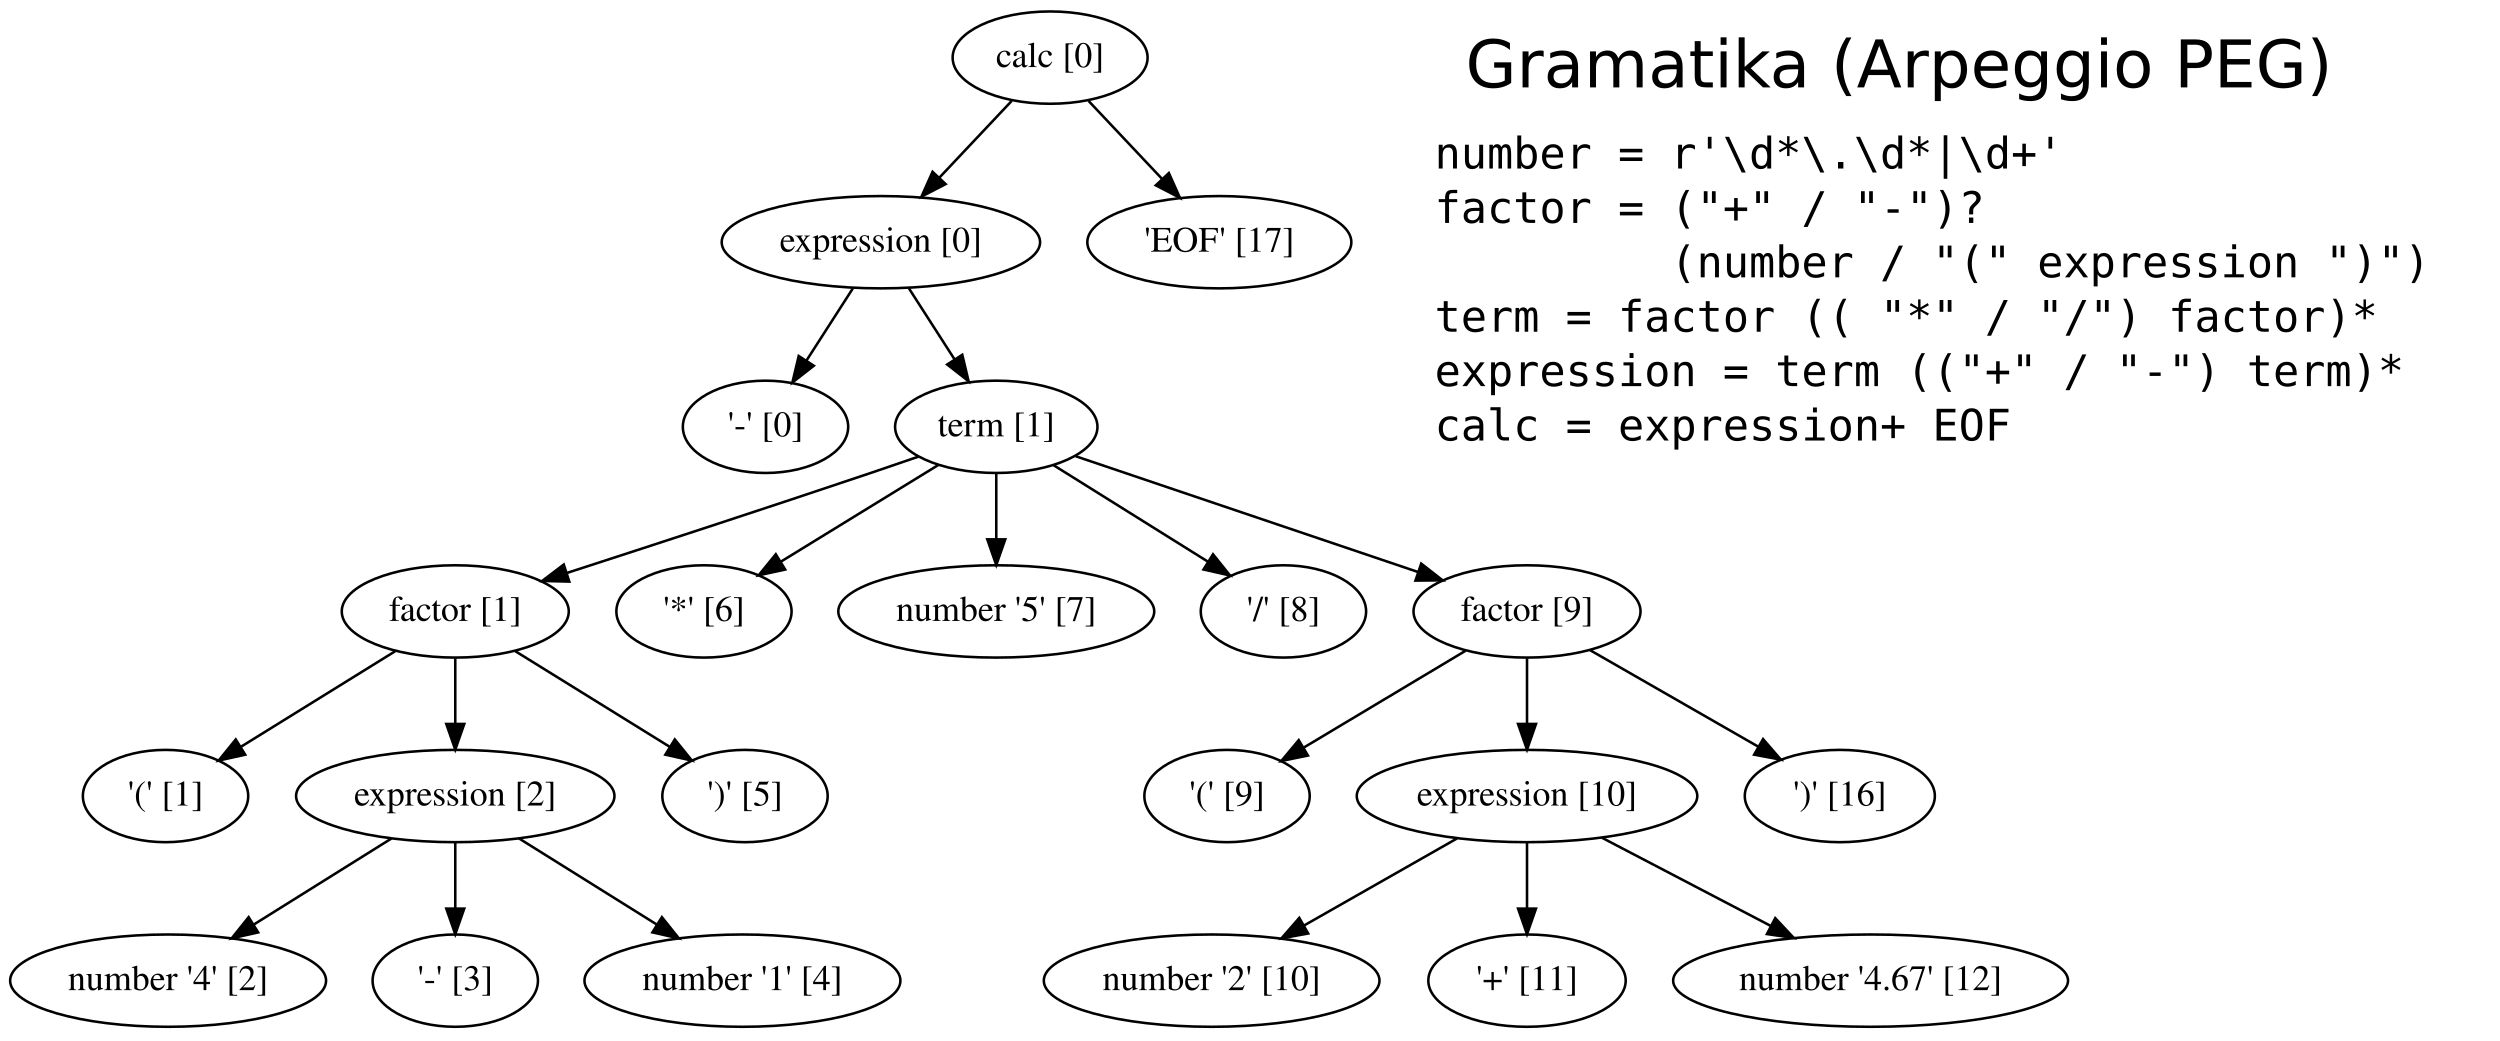
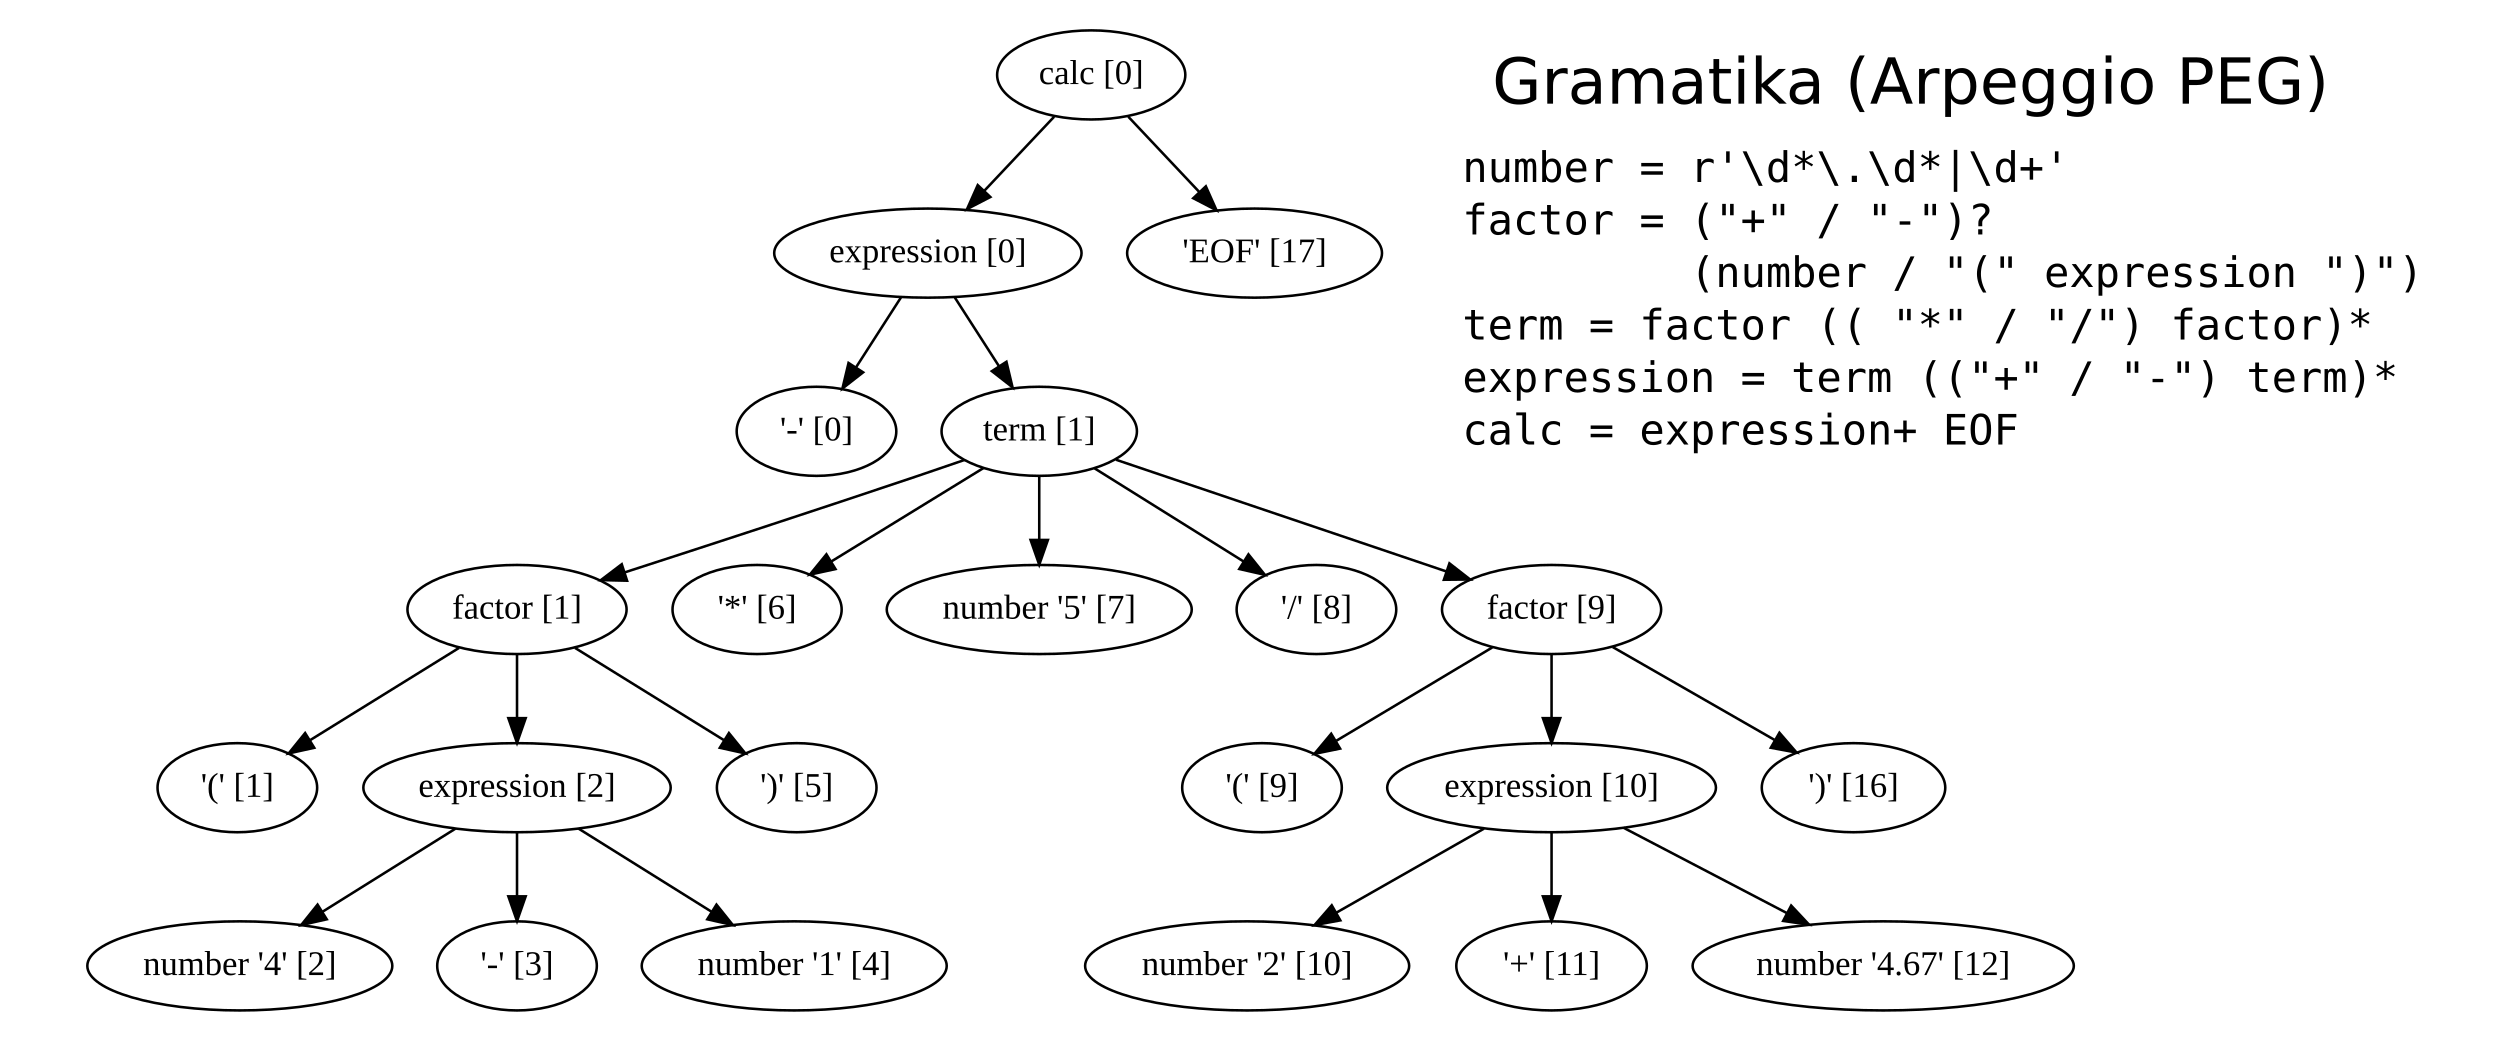
<svg xmlns="http://www.w3.org/2000/svg" width="1218.805" height="507.422" viewBox="0 0 975.044 405.938" id="svg2" version="1.1">
  <defs id="defs312">
    <clipPath clipPathUnits="userSpaceOnUse" id="clipPath16">
      <path d="M 0,0 612,0 612,792 0,792 0,0 z" id="path18" />
    </clipPath>
    <clipPath clipPathUnits="userSpaceOnUse" id="clipPath20">
      <path d="M 0,0 612,0 612,792 0,792 0,0 z" clip-rule="evenodd" id="path22" />
    </clipPath>
  </defs>
-   <g id="g3695" transform="translate(0.06291699,-0.34845)">
-     <g transform="translate(4.499991,400.8172)" id="node1" class="node">
-       <ellipse cx="405" cy="-378" rx="38.021" ry="18" id="ellipse12" d="m 443.021,-378 c 0,9.941 -17.023,18 -38.021,18 -20.999,0 -38.021,-8.059 -38.021,-18 0,-9.941 17.023,-18 38.021,-18 20.999,0 38.021,8.059 38.021,18 z" style="fill:none;stroke:#000000;stroke-width:1" />
-       <text x="405" y="-374.3" font-size="14.00" id="text14" style="font-size:14px;text-anchor:middle;font-family:'Times,serif'">calc [0]</text>
+   <g id="g4319" transform="matrix(0.9652945,0,0,0.9652588,30.24538,7.534015)">
+     <g transform="translate(0.06291699,-0.34845)" id="g3695">
+       <g class="node" id="node1" transform="translate(4.499991,400.8172)">
+         <ellipse style="fill:none;stroke:#000000;stroke-width:1.036" id="ellipse12" ry="18" rx="38.021" cy="-378" cx="405" />
+         <text style="font-size:14px;text-anchor:middle" id="text14" font-size="14.00" y="-374.3" x="405">calc [0]</text>
+       </g>
+       <g class="node" id="node3" transform="translate(4.499991,400.8172)">
+         <ellipse style="fill:none;stroke:#000000;stroke-width:1.036" id="ellipse19" ry="18" rx="62.092" cy="-306" cx="339" />
+         <text style="font-size:14px;text-anchor:middle" id="text21" font-size="14.00" y="-302.3" x="339">expression [0]</text>
+       </g>
+       <g class="edge" id="edge2" transform="translate(4.499991,400.8172)">
+         <path style="fill:none;stroke:#000000;stroke-width:1.036" id="path26" d="m 390.024,-361.116 c -8.365,8.872 -18.959,20.107 -28.323,30.039" />
+         <polygon style="fill:#000000;stroke:#000000;stroke-width:1.036" id="polygon28" points="364.244,-328.672 354.838,-323.797 359.151,-333.474 364.244,-328.672 " />
+       </g>
+       <g class="node" id="node43" transform="translate(4.499991,400.8172)">
+         <ellipse style="fill:none;stroke:#000000;stroke-width:1.036" id="ellipse33" ry="18" rx="51.493" cy="-306" cx="471" />
+         <text style="font-size:14px;text-anchor:middle" id="text35" font-size="14.00" y="-302.3" x="471">'EOF' [17]</text>
+       </g>
+       <g class="edge" id="edge42" transform="translate(4.499991,400.8172)">
+         <path style="fill:none;stroke:#000000;stroke-width:1.036" id="path40" d="m 419.976,-361.116 c 8.486,9 19.266,20.434 28.729,30.47" />
+         <polygon style="fill:#000000;stroke:#000000;stroke-width:1.036" id="polygon42" points="451.311,-332.984 455.625,-323.307 446.218,-328.182 451.311,-332.984 " />
+       </g>
+       <g class="node" id="node5" transform="translate(4.499991,400.8172)">
+         <ellipse style="fill:none;stroke:#000000;stroke-width:1.036" id="ellipse47" ry="18" rx="32.246" cy="-234" cx="294" />
+         <text style="font-size:14px;text-anchor:middle" id="text49" font-size="14.00" y="-230.3" x="294">'-' [0]</text>
+       </g>
+       <g class="edge" id="edge4" transform="translate(4.499991,400.8172)">
+         <path style="fill:none;stroke:#000000;stroke-width:1.036" id="path54" d="m 328.107,-288.055 c -5.441,8.463 -12.128,18.865 -18.135,28.21" />
+         <polygon style="fill:#000000;stroke:#000000;stroke-width:1.036" id="polygon56" points="312.835,-257.826 304.483,-251.307 306.947,-261.611 312.835,-257.826 " />
+       </g>
+       <g class="node" id="node7" transform="translate(4.499991,400.8172)">
+         <ellipse style="fill:none;stroke:#000000;stroke-width:1.036" id="ellipse61" ry="18" rx="39.469" cy="-234" cx="384" />
+         <text style="font-size:14px;text-anchor:middle" id="text63" font-size="14.00" y="-230.3" x="384">term [1]</text>
+       </g>
+       <g class="edge" id="edge6" transform="translate(4.499991,400.8172)">
+         <path style="fill:none;stroke:#000000;stroke-width:1.036" id="path68" d="m 349.893,-288.055 c 5.362,8.34 11.934,18.564 17.874,27.803" />
+         <polygon style="fill:#000000;stroke:#000000;stroke-width:1.036" id="polygon70" points="370.744,-262.093 373.207,-251.789 364.855,-258.308 370.744,-262.093 " />
+       </g>
+       <g class="node" id="node9" transform="translate(4.499991,400.8172)">
+         <ellipse style="fill:none;stroke:#000000;stroke-width:1.036" id="ellipse75" ry="18" rx="44.271" cy="-162" cx="173" />
+         <text style="font-size:14px;text-anchor:middle" id="text77" font-size="14.00" y="-158.3" x="173">factor [1]</text>
+       </g>
+       <g class="edge" id="edge8" transform="translate(4.499991,400.8172)">
+         <path style="fill:none;stroke:#000000;stroke-width:1.036" id="path82" d="m 353.708,-222.396 c -6.183,2.137 -12.65,4.354 -18.708,6.396 -40.026,13.49 -85.779,28.413 -118.43,38.977" />
+         <polygon style="fill:#000000;stroke:#000000;stroke-width:1.036" id="polygon84" points="217.47,-173.635 206.878,-173.89 215.317,-180.296 217.47,-173.635 " />
+       </g>
+       <g class="node" id="node23" transform="translate(4.499991,400.8172)">
+         <ellipse style="fill:none;stroke:#000000;stroke-width:1.036" id="ellipse89" ry="18" rx="34.171" cy="-162" cx="270" />
+         <text style="font-size:14px;text-anchor:middle" id="text91" font-size="14.00" y="-158.3" x="270">'*' [6]</text>
+       </g>
+       <g class="edge" id="edge22" transform="translate(4.499991,400.8172)">
+         <path style="fill:none;stroke:#000000;stroke-width:1.036" id="path96" d="m 361.477,-219.17 c -17.589,10.8 -42.195,25.909 -61.457,37.737" />
+         <polygon style="fill:#000000;stroke:#000000;stroke-width:1.036" id="polygon98" points="301.672,-178.341 291.319,-176.091 298.01,-184.306 301.672,-178.341 " />
+       </g>
+       <g class="node" id="node25" transform="translate(4.499991,400.8172)">
+         <ellipse style="fill:none;stroke:#000000;stroke-width:1.036" id="ellipse103" ry="18" rx="61.616" cy="-162" cx="384" />
+         <text style="font-size:14px;text-anchor:middle" id="text105" font-size="14.00" y="-158.3" x="384">number '5' [7]</text>
+       </g>
+       <g class="edge" id="edge24" transform="translate(4.499991,400.8172)">
+         <path style="fill:none;stroke:#000000;stroke-width:1.036" id="path110" d="m 384,-215.697 c 0,7.714 0,16.985 0,25.585" />
+         <polygon style="fill:#000000;stroke:#000000;stroke-width:1.036" id="polygon112" points="387.5,-190.104 384,-180.104 380.5,-190.104 387.5,-190.104 " />
+       </g>
+       <g class="node" id="node27" transform="translate(4.499991,400.8172)">
+         <ellipse style="fill:none;stroke:#000000;stroke-width:1.036" id="ellipse117" ry="18" rx="32.246" cy="-162" cx="496" />
+         <text style="font-size:14px;text-anchor:middle" id="text119" font-size="14.00" y="-158.3" x="496">'/' [8]</text>
+       </g>
+       <g class="edge" id="edge26" transform="translate(4.499991,400.8172)">
+         <path style="fill:none;stroke:#000000;stroke-width:1.036" id="path124" d="m 406.396,-219.003 c 17.304,10.815 41.401,25.876 60.249,37.656" />
+         <polygon style="fill:#000000;stroke:#000000;stroke-width:1.036" id="polygon126" points="468.531,-184.295 475.156,-176.027 464.821,-178.359 468.531,-184.295 " />
+       </g>
+       <g class="node" id="node29" transform="translate(4.499991,400.8172)">
+         <ellipse style="fill:none;stroke:#000000;stroke-width:1.036" id="ellipse131" ry="18" rx="44.271" cy="-162" cx="591" />
+         <text style="font-size:14px;text-anchor:middle" id="text133" font-size="14.00" y="-158.3" x="591">factor [9]</text>
+       </g>
+       <g class="edge" id="edge28" transform="translate(4.499991,400.8172)">
+         <path style="fill:none;stroke:#000000;stroke-width:1.036" id="path138" d="m 414.99,-222.52 c 35.455,11.989 93.724,31.694 133.426,45.12" />
+         <polygon style="fill:#000000;stroke:#000000;stroke-width:1.036" id="polygon140" points="549.733,-180.65 558.085,-174.131 547.491,-174.019 549.733,-180.65 " />
+       </g>
+       <g class="node" id="node11" transform="translate(4.499991,400.8172)">
+         <ellipse style="fill:none;stroke:#000000;stroke-width:1.036" id="ellipse145" ry="18" rx="32.246" cy="-90" cx="60" />
+         <text style="font-size:14px;text-anchor:middle" id="text147" font-size="14.00" y="-86.3" x="60">'(' [1]</text>
+       </g>
+       <g class="edge" id="edge10" transform="translate(4.499991,400.8172)">
+         <path style="fill:none;stroke:#000000;stroke-width:1.036" id="path152" d="m 149.586,-146.496 c -17.444,10.806 -41.385,25.637 -60.129,37.248" />
+         <polygon style="fill:#000000;stroke:#000000;stroke-width:1.036" id="polygon154" points="91.068,-106.129 80.724,-103.838 87.382,-112.079 91.068,-106.129 " />
+       </g>
+       <g class="node" id="node13" transform="translate(4.499991,400.8172)">
+         <ellipse style="fill:none;stroke:#000000;stroke-width:1.036" id="ellipse159" ry="18" rx="62.092" cy="-90" cx="173" />
+         <text style="font-size:14px;text-anchor:middle" id="text161" font-size="14.00" y="-86.3" x="173">expression [2]</text>
+       </g>
+       <g class="edge" id="edge12" transform="translate(4.499991,400.8172)">
+         <path style="fill:none;stroke:#000000;stroke-width:1.036" id="path166" d="m 173,-143.697 c 0,7.714 0,16.985 0,25.585" />
+         <polygon style="fill:#000000;stroke:#000000;stroke-width:1.036" id="polygon168" points="176.5,-118.104 173,-108.104 169.5,-118.104 176.5,-118.104 " />
+       </g>
+       <g class="node" id="node21" transform="translate(4.499991,400.8172)">
+         <ellipse style="fill:none;stroke:#000000;stroke-width:1.036" id="ellipse173" ry="18" rx="32.246" cy="-90" cx="286" />
+         <text style="font-size:14px;text-anchor:middle" id="text175" font-size="14.00" y="-86.3" x="286">')' [5]</text>
+       </g>
+       <g class="edge" id="edge20" transform="translate(4.499991,400.8172)">
+         <path style="fill:none;stroke:#000000;stroke-width:1.036" id="path180" d="m 196.414,-146.496 c 17.444,10.806 41.385,25.637 60.129,37.248" />
+         <polygon style="fill:#000000;stroke:#000000;stroke-width:1.036" id="polygon182" points="258.618,-112.079 265.276,-103.838 254.932,-106.129 258.618,-112.079 " />
+       </g>
+       <g class="node" id="node15" transform="translate(4.499991,400.8172)">
+         <ellipse style="fill:none;stroke:#000000;stroke-width:1.036" id="ellipse187" ry="18" rx="61.616" cy="-18" cx="61" />
+         <text style="font-size:14px;text-anchor:middle" id="text189" font-size="14.00" y="-14.3" x="61">number '4' [2]</text>
+       </g>
+       <g class="edge" id="edge14" transform="translate(4.499991,400.8172)">
+         <path style="fill:none;stroke:#000000;stroke-width:1.036" id="path194" d="m 148.144,-73.465 c -15.806,9.878 -36.464,22.79 -53.7,33.562" />
+         <polygon style="fill:#000000;stroke:#000000;stroke-width:1.036" id="polygon196" points="96.122,-36.824 85.787,-34.492 92.412,-42.76 96.122,-36.824 " />
+       </g>
+       <g class="node" id="node17" transform="translate(4.499991,400.8172)">
+         <ellipse style="fill:none;stroke:#000000;stroke-width:1.036" id="ellipse201" ry="18" rx="32.246" cy="-18" cx="173" />
+         <text style="font-size:14px;text-anchor:middle" id="text203" font-size="14.00" y="-14.3" x="173">'-' [3]</text>
+       </g>
+       <g class="edge" id="edge16" transform="translate(4.499991,400.8172)">
+         <path style="fill:none;stroke:#000000;stroke-width:1.036" id="path208" d="m 173,-71.697 c 0,7.714 0,16.984 0,25.584" />
+         <polygon style="fill:#000000;stroke:#000000;stroke-width:1.036" id="polygon210" points="176.5,-46.104 173,-36.104 169.5,-46.104 176.5,-46.104 " />
+       </g>
+       <g class="node" id="node19" transform="translate(4.499991,400.8172)">
+         <ellipse style="fill:none;stroke:#000000;stroke-width:1.036" id="ellipse215" ry="18" rx="61.616" cy="-18" cx="285" />
+         <text style="font-size:14px;text-anchor:middle" id="text217" font-size="14.00" y="-14.3" x="285">number '1' [4]</text>
+       </g>
+       <g class="edge" id="edge18" transform="translate(4.499991,400.8172)">
+         <path style="fill:none;stroke:#000000;stroke-width:1.036" id="path222" d="m 197.856,-73.465 c 15.806,9.878 36.464,22.79 53.7,33.562" />
+         <polygon style="fill:#000000;stroke:#000000;stroke-width:1.036" id="polygon224" points="253.588,-42.76 260.213,-34.492 249.878,-36.824 253.588,-42.76 " />
+       </g>
+       <g class="node" id="node31" transform="translate(4.499991,400.8172)">
+         <ellipse style="fill:none;stroke:#000000;stroke-width:1.036" id="ellipse229" ry="18" rx="32.246" cy="-90" cx="474" />
+         <text style="font-size:14px;text-anchor:middle" id="text231" font-size="14.00" y="-86.3" x="474">'(' [9]</text>
+       </g>
+       <g class="edge" id="edge30" transform="translate(4.499991,400.8172)">
+         <path style="fill:none;stroke:#000000;stroke-width:1.036" id="path236" d="m 567.041,-146.666 c -18.238,10.912 -43.454,25.999 -63.035,37.714" />
+         <polygon style="fill:#000000;stroke:#000000;stroke-width:1.036" id="polygon238" points="505.556,-105.801 495.177,-103.67 501.962,-111.808 505.556,-105.801 " />
+       </g>
+       <g class="node" id="node33" transform="translate(4.499991,400.8172)">
+         <ellipse style="fill:none;stroke:#000000;stroke-width:1.036" id="ellipse243" ry="18" rx="66.416" cy="-90" cx="591" />
+         <text style="font-size:14px;text-anchor:middle" id="text245" font-size="14.00" y="-86.3" x="591">expression [10]</text>
+       </g>
+       <g class="edge" id="edge32" transform="translate(4.499991,400.8172)">
+         <path style="fill:none;stroke:#000000;stroke-width:1.036" id="path250" d="m 591,-143.697 c 0,7.714 0,16.985 0,25.585" />
+         <polygon style="fill:#000000;stroke:#000000;stroke-width:1.036" id="polygon252" points="594.5,-118.104 591,-108.104 587.5,-118.104 594.5,-118.104 " />
+       </g>
+       <g class="node" id="node41" transform="translate(4.499991,400.8172)">
+         <ellipse style="fill:none;stroke:#000000;stroke-width:1.036" id="ellipse257" ry="18" rx="37.07" cy="-90" cx="713" />
+         <text style="font-size:14px;text-anchor:middle" id="text259" font-size="14.00" y="-86.3" x="713">')' [16]</text>
+       </g>
+       <g class="edge" id="edge40" transform="translate(4.499991,400.8172)">
+         <path style="fill:none;stroke:#000000;stroke-width:1.036" id="path264" d="m 615.689,-146.834 c 18.838,10.808 44.941,25.785 65.369,37.507" />
+         <polygon style="fill:#000000;stroke:#000000;stroke-width:1.036" id="polygon266" points="683.067,-112.21 689.999,-104.197 679.583,-106.138 683.067,-112.21 " />
+       </g>
+       <g class="node" id="node35" transform="translate(4.499991,400.8172)">
+         <ellipse style="fill:none;stroke:#000000;stroke-width:1.036" id="ellipse271" ry="18" rx="65.466" cy="-18" cx="468" />
+         <text style="font-size:14px;text-anchor:middle" id="text273" font-size="14.00" y="-14.3" x="468">number '2' [10]</text>
+       </g>
+       <g class="edge" id="edge34" transform="translate(4.499991,400.8172)">
+         <path style="fill:none;stroke:#000000;stroke-width:1.036" id="path278" d="m 563.702,-73.465 c -17.596,10.014 -40.67,23.146 -59.752,34.005" />
+         <polygon style="fill:#000000;stroke:#000000;stroke-width:1.036" id="polygon280" points="505.644,-36.396 495.221,-34.492 502.181,-42.48 505.644,-36.396 " />
+       </g>
+       <g class="node" id="node37" transform="translate(4.499991,400.8172)">
+         <ellipse style="fill:none;stroke:#000000;stroke-width:1.036" id="ellipse285" ry="18" rx="38.495" cy="-18" cx="591" />
+         <text style="font-size:14px;text-anchor:middle" id="text287" font-size="14.00" y="-14.3" x="591">'+' [11]</text>
+       </g>
+       <g class="edge" id="edge36" transform="translate(4.499991,400.8172)">
+         <path style="fill:none;stroke:#000000;stroke-width:1.036" id="path292" d="m 591,-71.697 c 0,7.714 0,16.984 0,25.584" />
+         <polygon style="fill:#000000;stroke:#000000;stroke-width:1.036" id="polygon294" points="594.5,-46.104 591,-36.104 587.5,-46.104 594.5,-46.104 " />
+       </g>
+       <g class="node" id="node39" transform="translate(4.499991,400.8172)">
+         <ellipse style="fill:none;stroke:#000000;stroke-width:1.036" id="ellipse299" ry="18" rx="77.015" cy="-18" cx="725" />
+         <text style="font-size:14px;text-anchor:middle" id="text301" font-size="14.00" y="-14.3" x="725">number '4.67' [12]</text>
+       </g>
+       <g class="edge" id="edge38" transform="translate(4.499991,400.8172)">
+         <path style="fill:none;stroke:#000000;stroke-width:1.036" id="path306" d="m 620.076,-73.811 c 19.311,10.088 44.889,23.449 65.956,34.454" />
+         <polygon style="fill:#000000;stroke:#000000;stroke-width:1.036" id="polygon308" points="687.81,-42.377 695.053,-34.644 684.569,-36.172 687.81,-42.377 " />
+       </g>
    </g>
-     <g transform="translate(4.499991,400.8172)" id="node3" class="node">
-       <ellipse cx="339" cy="-306" rx="62.092" ry="18" id="ellipse19" d="m 401.092,-306 c 0,9.941 -27.8,18 -62.092,18 -34.293,0 -62.092,-8.059 -62.092,-18 0,-9.941 27.8,-18 62.092,-18 34.293,0 62.092,8.059 62.092,18 z" style="fill:none;stroke:#000000;stroke-width:1" />
-       <text x="339" y="-302.3" font-size="14.00" id="text21" style="font-size:14px;text-anchor:middle;font-family:'Times,serif'">expression [0]</text>
-     </g>
-     <g transform="translate(4.499991,400.8172)" id="edge2" class="edge">
-       <path d="m 390.024,-361.116 c -8.365,8.872 -18.959,20.107 -28.323,30.039" id="path26" style="fill:none;stroke:#000000;stroke-width:1" />
-       <polygon points="364.244,-328.672 354.838,-323.797 359.151,-333.474 364.244,-328.672 " id="polygon28" style="fill:#000000;stroke:#000000;stroke-width:1" />
-     </g>
-     <g transform="translate(4.499991,400.8172)" id="node43" class="node">
-       <ellipse cx="471" cy="-306" rx="51.493" ry="18" id="ellipse33" d="m 522.493,-306 c 0,9.941 -23.054,18 -51.493,18 -28.439,0 -51.493,-8.059 -51.493,-18 0,-9.941 23.054,-18 51.493,-18 28.439,0 51.493,8.059 51.493,18 z" style="fill:none;stroke:#000000;stroke-width:1" />
-       <text x="471" y="-302.3" font-size="14.00" id="text35" style="font-size:14px;text-anchor:middle;font-family:'Times,serif'">'EOF' [17]</text>
-     </g>
-     <g transform="translate(4.499991,400.8172)" id="edge42" class="edge">
-       <path d="m 419.976,-361.116 c 8.486,9 19.266,20.434 28.729,30.47" id="path40" style="fill:none;stroke:#000000;stroke-width:1" />
-       <polygon points="451.311,-332.984 455.625,-323.307 446.218,-328.182 451.311,-332.984 " id="polygon42" style="fill:#000000;stroke:#000000;stroke-width:1" />
-     </g>
-     <g transform="translate(4.499991,400.8172)" id="node5" class="node">
-       <ellipse cx="294" cy="-234" rx="32.246" ry="18" id="ellipse47" d="m 326.246,-234 c 0,9.941 -14.437,18 -32.246,18 -17.809,0 -32.246,-8.059 -32.246,-18 0,-9.941 14.437,-18 32.246,-18 17.809,0 32.246,8.059 32.246,18 z" style="fill:none;stroke:#000000;stroke-width:1" />
-       <text x="294" y="-230.3" font-size="14.00" id="text49" style="font-size:14px;text-anchor:middle;font-family:'Times,serif'">'-' [0]</text>
-     </g>
-     <g transform="translate(4.499991,400.8172)" id="edge4" class="edge">
-       <path d="m 328.107,-288.055 c -5.441,8.463 -12.128,18.865 -18.135,28.21" id="path54" style="fill:none;stroke:#000000;stroke-width:1" />
-       <polygon points="312.835,-257.826 304.483,-251.307 306.947,-261.611 312.835,-257.826 " id="polygon56" style="fill:#000000;stroke:#000000;stroke-width:1" />
-     </g>
-     <g transform="translate(4.499991,400.8172)" id="node7" class="node">
-       <ellipse cx="384" cy="-234" rx="39.469" ry="18" id="ellipse61" d="m 423.469,-234 c 0,9.941 -17.671,18 -39.469,18 -21.798,0 -39.469,-8.059 -39.469,-18 0,-9.941 17.671,-18 39.469,-18 21.798,0 39.469,8.059 39.469,18 z" style="fill:none;stroke:#000000;stroke-width:1" />
-       <text x="384" y="-230.3" font-size="14.00" id="text63" style="font-size:14px;text-anchor:middle;font-family:'Times,serif'">term [1]</text>
-     </g>
-     <g transform="translate(4.499991,400.8172)" id="edge6" class="edge">
-       <path d="m 349.893,-288.055 c 5.362,8.34 11.934,18.564 17.874,27.803" id="path68" style="fill:none;stroke:#000000;stroke-width:1" />
-       <polygon points="370.744,-262.093 373.207,-251.789 364.855,-258.308 370.744,-262.093 " id="polygon70" style="fill:#000000;stroke:#000000;stroke-width:1" />
-     </g>
-     <g transform="translate(4.499991,400.8172)" id="node9" class="node">
-       <ellipse cx="173" cy="-162" rx="44.271" ry="18" id="ellipse75" d="m 217.271,-162 c 0,9.941 -19.821,18 -44.271,18 -24.45,0 -44.271,-8.059 -44.271,-18 0,-9.941 19.821,-18 44.271,-18 24.45,0 44.271,8.059 44.271,18 z" style="fill:none;stroke:#000000;stroke-width:1" />
-       <text x="173" y="-158.3" font-size="14.00" id="text77" style="font-size:14px;text-anchor:middle;font-family:'Times,serif'">factor [1]</text>
-     </g>
-     <g transform="translate(4.499991,400.8172)" id="edge8" class="edge">
-       <path d="m 353.708,-222.396 c -6.183,2.137 -12.65,4.354 -18.708,6.396 -40.026,13.49 -85.779,28.413 -118.43,38.977" id="path82" style="fill:none;stroke:#000000;stroke-width:1" />
-       <polygon points="217.47,-173.635 206.878,-173.89 215.317,-180.296 217.47,-173.635 " id="polygon84" style="fill:#000000;stroke:#000000;stroke-width:1" />
-     </g>
-     <g transform="translate(4.499991,400.8172)" id="node23" class="node">
-       <ellipse cx="270" cy="-162" rx="34.171" ry="18" id="ellipse89" d="m 304.171,-162 c 0,9.941 -15.299,18 -34.171,18 -18.872,0 -34.171,-8.059 -34.171,-18 0,-9.941 15.299,-18 34.171,-18 18.872,0 34.171,8.059 34.171,18 z" style="fill:none;stroke:#000000;stroke-width:1" />
-       <text x="270" y="-158.3" font-size="14.00" id="text91" style="font-size:14px;text-anchor:middle;font-family:'Times,serif'">'*' [6]</text>
-     </g>
-     <g transform="translate(4.499991,400.8172)" id="edge22" class="edge">
-       <path d="m 361.477,-219.17 c -17.589,10.8 -42.195,25.909 -61.457,37.737" id="path96" style="fill:none;stroke:#000000;stroke-width:1" />
-       <polygon points="301.672,-178.341 291.319,-176.091 298.01,-184.306 301.672,-178.341 " id="polygon98" style="fill:#000000;stroke:#000000;stroke-width:1" />
-     </g>
-     <g transform="translate(4.499991,400.8172)" id="node25" class="node">
-       <ellipse cx="384" cy="-162" rx="61.616" ry="18" id="ellipse103" d="m 445.616,-162 c 0,9.941 -27.587,18 -61.616,18 -34.03,0 -61.616,-8.059 -61.616,-18 0,-9.941 27.587,-18 61.616,-18 34.03,0 61.616,8.059 61.616,18 z" style="fill:none;stroke:#000000;stroke-width:1" />
-       <text x="384" y="-158.3" font-size="14.00" id="text105" style="font-size:14px;text-anchor:middle;font-family:'Times,serif'">number '5' [7]</text>
-     </g>
-     <g transform="translate(4.499991,400.8172)" id="edge24" class="edge">
-       <path d="m 384,-215.697 c 0,7.714 0,16.985 0,25.585" id="path110" style="fill:none;stroke:#000000;stroke-width:1" />
-       <polygon points="387.5,-190.104 384,-180.104 380.5,-190.104 387.5,-190.104 " id="polygon112" style="fill:#000000;stroke:#000000;stroke-width:1" />
-     </g>
-     <g transform="translate(4.499991,400.8172)" id="node27" class="node">
-       <ellipse cx="496" cy="-162" rx="32.246" ry="18" id="ellipse117" d="m 528.246,-162 c 0,9.941 -14.437,18 -32.246,18 -17.809,0 -32.246,-8.059 -32.246,-18 0,-9.941 14.437,-18 32.246,-18 17.809,0 32.246,8.059 32.246,18 z" style="fill:none;stroke:#000000;stroke-width:1" />
-       <text x="496" y="-158.3" font-size="14.00" id="text119" style="font-size:14px;text-anchor:middle;font-family:'Times,serif'">'/' [8]</text>
-     </g>
-     <g transform="translate(4.499991,400.8172)" id="edge26" class="edge">
-       <path d="m 406.396,-219.003 c 17.304,10.815 41.401,25.876 60.249,37.656" id="path124" style="fill:none;stroke:#000000;stroke-width:1" />
-       <polygon points="468.531,-184.295 475.156,-176.027 464.821,-178.359 468.531,-184.295 " id="polygon126" style="fill:#000000;stroke:#000000;stroke-width:1" />
-     </g>
-     <g transform="translate(4.499991,400.8172)" id="node29" class="node">
-       <ellipse cx="591" cy="-162" rx="44.271" ry="18" id="ellipse131" d="m 635.271,-162 c 0,9.941 -19.821,18 -44.271,18 -24.45,0 -44.271,-8.059 -44.271,-18 0,-9.941 19.821,-18 44.271,-18 24.45,0 44.271,8.059 44.271,18 z" style="fill:none;stroke:#000000;stroke-width:1" />
-       <text x="591" y="-158.3" font-size="14.00" id="text133" style="font-size:14px;text-anchor:middle;font-family:'Times,serif'">factor [9]</text>
-     </g>
-     <g transform="translate(4.499991,400.8172)" id="edge28" class="edge">
-       <path d="m 414.99,-222.52 c 35.455,11.989 93.724,31.694 133.426,45.12" id="path138" style="fill:none;stroke:#000000;stroke-width:1" />
-       <polygon points="549.733,-180.65 558.085,-174.131 547.491,-174.019 549.733,-180.65 " id="polygon140" style="fill:#000000;stroke:#000000;stroke-width:1" />
-     </g>
-     <g transform="translate(4.499991,400.8172)" id="node11" class="node">
-       <ellipse cx="60" cy="-90" rx="32.246" ry="18" id="ellipse145" d="m 92.246,-90 c 0,9.941 -14.437,18 -32.246,18 -17.809,0 -32.246,-8.059 -32.246,-18 0,-9.941 14.437,-18 32.246,-18 17.809,0 32.246,8.059 32.246,18 z" style="fill:none;stroke:#000000;stroke-width:1" />
-       <text x="60" y="-86.3" font-size="14.00" id="text147" style="font-size:14px;text-anchor:middle;font-family:'Times,serif'">'(' [1]</text>
-     </g>
-     <g transform="translate(4.499991,400.8172)" id="edge10" class="edge">
-       <path d="m 149.586,-146.496 c -17.444,10.806 -41.385,25.637 -60.129,37.248" id="path152" style="fill:none;stroke:#000000;stroke-width:1" />
-       <polygon points="91.068,-106.129 80.724,-103.838 87.382,-112.079 91.068,-106.129 " id="polygon154" style="fill:#000000;stroke:#000000;stroke-width:1" />
-     </g>
-     <g transform="translate(4.499991,400.8172)" id="node13" class="node">
-       <ellipse cx="173" cy="-90" rx="62.092" ry="18" id="ellipse159" d="m 235.092,-90 c 0,9.941 -27.8,18 -62.092,18 -34.293,0 -62.092,-8.059 -62.092,-18 0,-9.941 27.8,-18 62.092,-18 34.293,0 62.092,8.059 62.092,18 z" style="fill:none;stroke:#000000;stroke-width:1" />
-       <text x="173" y="-86.3" font-size="14.00" id="text161" style="font-size:14px;text-anchor:middle;font-family:'Times,serif'">expression [2]</text>
-     </g>
-     <g transform="translate(4.499991,400.8172)" id="edge12" class="edge">
-       <path d="m 173,-143.697 c 0,7.714 0,16.985 0,25.585" id="path166" style="fill:none;stroke:#000000;stroke-width:1" />
-       <polygon points="176.5,-118.104 173,-108.104 169.5,-118.104 176.5,-118.104 " id="polygon168" style="fill:#000000;stroke:#000000;stroke-width:1" />
-     </g>
-     <g transform="translate(4.499991,400.8172)" id="node21" class="node">
-       <ellipse cx="286" cy="-90" rx="32.246" ry="18" id="ellipse173" d="m 318.246,-90 c 0,9.941 -14.437,18 -32.246,18 -17.809,0 -32.246,-8.059 -32.246,-18 0,-9.941 14.437,-18 32.246,-18 17.809,0 32.246,8.059 32.246,18 z" style="fill:none;stroke:#000000;stroke-width:1" />
-       <text x="286" y="-86.3" font-size="14.00" id="text175" style="font-size:14px;text-anchor:middle;font-family:'Times,serif'">')' [5]</text>
-     </g>
-     <g transform="translate(4.499991,400.8172)" id="edge20" class="edge">
-       <path d="m 196.414,-146.496 c 17.444,10.806 41.385,25.637 60.129,37.248" id="path180" style="fill:none;stroke:#000000;stroke-width:1" />
-       <polygon points="258.618,-112.079 265.276,-103.838 254.932,-106.129 258.618,-112.079 " id="polygon182" style="fill:#000000;stroke:#000000;stroke-width:1" />
-     </g>
-     <g transform="translate(4.499991,400.8172)" id="node15" class="node">
-       <ellipse cx="61" cy="-18" rx="61.616" ry="18" id="ellipse187" d="M 122.616,-18 C 122.616,-8.059 95.03,0 61,0 26.97,0 -0.616,-8.059 -0.616,-18 c 0,-9.941 27.587,-18 61.616,-18 34.03,0 61.616,8.059 61.616,18 z" style="fill:none;stroke:#000000;stroke-width:1" />
-       <text x="61" y="-14.3" font-size="14.00" id="text189" style="font-size:14px;text-anchor:middle;font-family:'Times,serif'">number '4' [2]</text>
-     </g>
-     <g transform="translate(4.499991,400.8172)" id="edge14" class="edge">
-       <path d="m 148.144,-73.465 c -15.806,9.878 -36.464,22.79 -53.7,33.562" id="path194" style="fill:none;stroke:#000000;stroke-width:1" />
-       <polygon points="96.122,-36.824 85.787,-34.492 92.412,-42.76 96.122,-36.824 " id="polygon196" style="fill:#000000;stroke:#000000;stroke-width:1" />
-     </g>
-     <g transform="translate(4.499991,400.8172)" id="node17" class="node">
-       <ellipse cx="173" cy="-18" rx="32.246" ry="18" id="ellipse201" d="m 205.246,-18 c 0,9.941 -14.437,18 -32.246,18 -17.809,0 -32.246,-8.059 -32.246,-18 0,-9.941 14.437,-18 32.246,-18 17.809,0 32.246,8.059 32.246,18 z" style="fill:none;stroke:#000000;stroke-width:1" />
-       <text x="173" y="-14.3" font-size="14.00" id="text203" style="font-size:14px;text-anchor:middle;font-family:'Times,serif'">'-' [3]</text>
-     </g>
-     <g transform="translate(4.499991,400.8172)" id="edge16" class="edge">
-       <path d="m 173,-71.697 c 0,7.714 0,16.984 0,25.584" id="path208" style="fill:none;stroke:#000000;stroke-width:1" />
-       <polygon points="176.5,-46.104 173,-36.104 169.5,-46.104 176.5,-46.104 " id="polygon210" style="fill:#000000;stroke:#000000;stroke-width:1" />
-     </g>
-     <g transform="translate(4.499991,400.8172)" id="node19" class="node">
-       <ellipse cx="285" cy="-18" rx="61.616" ry="18" id="ellipse215" d="m 346.616,-18 c 0,9.941 -27.587,18 -61.616,18 -34.03,0 -61.616,-8.059 -61.616,-18 0,-9.941 27.587,-18 61.616,-18 34.03,0 61.616,8.059 61.616,18 z" style="fill:none;stroke:#000000;stroke-width:1" />
-       <text x="285" y="-14.3" font-size="14.00" id="text217" style="font-size:14px;text-anchor:middle;font-family:'Times,serif'">number '1' [4]</text>
-     </g>
-     <g transform="translate(4.499991,400.8172)" id="edge18" class="edge">
-       <path d="m 197.856,-73.465 c 15.806,9.878 36.464,22.79 53.7,33.562" id="path222" style="fill:none;stroke:#000000;stroke-width:1" />
-       <polygon points="253.588,-42.76 260.213,-34.492 249.878,-36.824 253.588,-42.76 " id="polygon224" style="fill:#000000;stroke:#000000;stroke-width:1" />
-     </g>
-     <g transform="translate(4.499991,400.8172)" id="node31" class="node">
-       <ellipse cx="474" cy="-90" rx="32.246" ry="18" id="ellipse229" d="m 506.246,-90 c 0,9.941 -14.437,18 -32.246,18 -17.809,0 -32.246,-8.059 -32.246,-18 0,-9.941 14.437,-18 32.246,-18 17.809,0 32.246,8.059 32.246,18 z" style="fill:none;stroke:#000000;stroke-width:1" />
-       <text x="474" y="-86.3" font-size="14.00" id="text231" style="font-size:14px;text-anchor:middle;font-family:'Times,serif'">'(' [9]</text>
-     </g>
-     <g transform="translate(4.499991,400.8172)" id="edge30" class="edge">
-       <path d="m 567.041,-146.666 c -18.238,10.912 -43.454,25.999 -63.035,37.714" id="path236" style="fill:none;stroke:#000000;stroke-width:1" />
-       <polygon points="505.556,-105.801 495.177,-103.67 501.962,-111.808 505.556,-105.801 " id="polygon238" style="fill:#000000;stroke:#000000;stroke-width:1" />
-     </g>
-     <g transform="translate(4.499991,400.8172)" id="node33" class="node">
-       <ellipse cx="591" cy="-90" rx="66.416" ry="18" id="ellipse243" d="m 657.417,-90 c 0,9.941 -29.736,18 -66.416,18 -36.681,0 -66.416,-8.059 -66.416,-18 0,-9.941 29.736,-18 66.416,-18 36.681,0 66.416,8.059 66.416,18 z" style="fill:none;stroke:#000000;stroke-width:1" />
-       <text x="591" y="-86.3" font-size="14.00" id="text245" style="font-size:14px;text-anchor:middle;font-family:'Times,serif'">expression [10]</text>
-     </g>
-     <g transform="translate(4.499991,400.8172)" id="edge32" class="edge">
-       <path d="m 591,-143.697 c 0,7.714 0,16.985 0,25.585" id="path250" style="fill:none;stroke:#000000;stroke-width:1" />
-       <polygon points="594.5,-118.104 591,-108.104 587.5,-118.104 594.5,-118.104 " id="polygon252" style="fill:#000000;stroke:#000000;stroke-width:1" />
-     </g>
-     <g transform="translate(4.499991,400.8172)" id="node41" class="node">
-       <ellipse cx="713" cy="-90" rx="37.07" ry="18" id="ellipse257" d="m 750.07,-90 c 0,9.941 -16.597,18 -37.07,18 -20.473,0 -37.07,-8.059 -37.07,-18 0,-9.941 16.597,-18 37.07,-18 20.473,0 37.07,8.059 37.07,18 z" style="fill:none;stroke:#000000;stroke-width:1" />
-       <text x="713" y="-86.3" font-size="14.00" id="text259" style="font-size:14px;text-anchor:middle;font-family:'Times,serif'">')' [16]</text>
-     </g>
-     <g transform="translate(4.499991,400.8172)" id="edge40" class="edge">
-       <path d="m 615.689,-146.834 c 18.838,10.808 44.941,25.785 65.369,37.507" id="path264" style="fill:none;stroke:#000000;stroke-width:1" />
-       <polygon points="683.067,-112.21 689.999,-104.197 679.583,-106.138 683.067,-112.21 " id="polygon266" style="fill:#000000;stroke:#000000;stroke-width:1" />
-     </g>
-     <g transform="translate(4.499991,400.8172)" id="node35" class="node">
-       <ellipse cx="468" cy="-18" rx="65.466" ry="18" id="ellipse271" d="m 533.466,-18 c 0,9.941 -29.31,18 -65.466,18 -36.156,0 -65.466,-8.059 -65.466,-18 0,-9.941 29.31,-18 65.466,-18 36.156,0 65.466,8.059 65.466,18 z" style="fill:none;stroke:#000000;stroke-width:1" />
-       <text x="468" y="-14.3" font-size="14.00" id="text273" style="font-size:14px;text-anchor:middle;font-family:'Times,serif'">number '2' [10]</text>
-     </g>
-     <g transform="translate(4.499991,400.8172)" id="edge34" class="edge">
-       <path d="m 563.702,-73.465 c -17.596,10.014 -40.67,23.146 -59.752,34.005" id="path278" style="fill:none;stroke:#000000;stroke-width:1" />
-       <polygon points="505.644,-36.396 495.221,-34.492 502.181,-42.48 505.644,-36.396 " id="polygon280" style="fill:#000000;stroke:#000000;stroke-width:1" />
-     </g>
-     <g transform="translate(4.499991,400.8172)" id="node37" class="node">
-       <ellipse cx="591" cy="-18" rx="38.495" ry="18" id="ellipse285" d="m 629.495,-18 c 0,9.941 -17.235,18 -38.495,18 -21.26,0 -38.495,-8.059 -38.495,-18 0,-9.941 17.235,-18 38.495,-18 21.26,0 38.495,8.059 38.495,18 z" style="fill:none;stroke:#000000;stroke-width:1" />
-       <text x="591" y="-14.3" font-size="14.00" id="text287" style="font-size:14px;text-anchor:middle;font-family:'Times,serif'">'+' [11]</text>
-     </g>
-     <g transform="translate(4.499991,400.8172)" id="edge36" class="edge">
-       <path d="m 591,-71.697 c 0,7.714 0,16.984 0,25.584" id="path292" style="fill:none;stroke:#000000;stroke-width:1" />
-       <polygon points="594.5,-46.104 591,-36.104 587.5,-46.104 594.5,-46.104 " id="polygon294" style="fill:#000000;stroke:#000000;stroke-width:1" />
-     </g>
-     <g transform="translate(4.499991,400.8172)" id="node39" class="node">
-       <ellipse cx="725" cy="-18" rx="77.015" ry="18" id="ellipse299" d="m 802.015,-18 c 0,9.941 -34.481,18 -77.015,18 -42.534,0 -77.015,-8.059 -77.015,-18 0,-9.941 34.481,-18 77.015,-18 42.534,0 77.015,8.059 77.015,18 z" style="fill:none;stroke:#000000;stroke-width:1" />
-       <text x="725" y="-14.3" font-size="14.00" id="text301" style="font-size:14px;text-anchor:middle;font-family:'Times,serif'">number '4.67' [12]</text>
-     </g>
-     <g transform="translate(4.499991,400.8172)" id="edge38" class="edge">
-       <path d="m 620.076,-73.811 c 19.311,10.088 44.889,23.449 65.956,34.454" id="path306" style="fill:none;stroke:#000000;stroke-width:1" />
-       <polygon points="687.81,-42.377 695.053,-34.644 684.569,-36.172 687.81,-42.377 " id="polygon308" style="fill:#000000;stroke:#000000;stroke-width:1" />
-     </g>
+     <text id="text3346" y="34.086" x="571.592" style="font-style:normal;font-weight:normal;font-size:25.691px;line-height:125%;font-family:'Bitstream Vera Sans';letter-spacing:0px;word-spacing:0px;fill:#000000;fill-opacity:1;stroke:none" xml:space="preserve">
+       <tspan y="34.086" x="571.592" id="tspan3348">Gramatika (Arpeggio PEG)</tspan>
+     </text>
+     <text id="text3506" y="65.727" x="559.528" style="font-style:normal;font-weight:normal;font-size:16.973px;line-height:125%;font-family:'Bitstream Vera Sans';letter-spacing:0px;word-spacing:0px;fill:#000000;fill-opacity:1;stroke:none" xml:space="preserve">
+       <tspan style="font-style:normal;font-variant:normal;font-weight:normal;font-stretch:normal;font-family:Monospace;-inkscape-font-specification:Monospace" y="65.727" x="559.528" id="tspan3508">number = r'\d*\.\d*|\d+'</tspan>
+       <tspan style="font-style:normal;font-variant:normal;font-weight:normal;font-stretch:normal;font-family:Monospace;-inkscape-font-specification:Monospace" id="tspan3510" y="86.944" x="559.528">factor = ("+" / "-")?</tspan>
+       <tspan style="font-style:normal;font-variant:normal;font-weight:normal;font-stretch:normal;font-family:Monospace;-inkscape-font-specification:Monospace" id="tspan3512" y="108.161" x="559.528">         (number / "(" expression ")")</tspan>
+       <tspan style="font-style:normal;font-variant:normal;font-weight:normal;font-stretch:normal;font-family:Monospace;-inkscape-font-specification:Monospace" id="tspan3514" y="129.377" x="559.528">term = factor (( "*" / "/") factor)*</tspan>
+       <tspan style="font-style:normal;font-variant:normal;font-weight:normal;font-stretch:normal;font-family:Monospace;-inkscape-font-specification:Monospace" id="tspan3516" y="150.594" x="559.528">expression = term (("+" / "-") term)*</tspan>
+       <tspan style="font-style:normal;font-variant:normal;font-weight:normal;font-stretch:normal;font-family:Monospace;-inkscape-font-specification:Monospace" id="tspan3518" y="171.81" x="559.528">calc = expression+ EOF</tspan>
+       <tspan style="font-style:normal;font-variant:normal;font-weight:normal;font-stretch:normal;font-family:Monospace;-inkscape-font-specification:Monospace" id="tspan3520" y="193.027" x="559.528" />
+     </text>
  </g>
-   <text xml:space="preserve" style="font-size:25.691px;font-style:normal;font-weight:normal;line-height:125%;letter-spacing:0px;word-spacing:0px;fill:#000000;fill-opacity:1;stroke:none;font-family:Bitstream Vera Sans" x="571.592" y="34.086" id="text3346">
-     <tspan id="tspan3348" x="571.592" y="34.086">Gramatika (Arpeggio PEG)</tspan>
-   </text>
-   <text xml:space="preserve" style="font-size:16.973px;font-style:normal;font-weight:normal;line-height:125%;letter-spacing:0px;word-spacing:0px;fill:#000000;fill-opacity:1;stroke:none;font-family:Bitstream Vera Sans" x="559.528" y="65.727" id="text3506">
-     <tspan id="tspan3508" x="559.528" y="65.727" style="font-style:normal;font-variant:normal;font-weight:normal;font-stretch:normal;font-family:Monospace;-inkscape-font-specification:Monospace">number = r'\d*\.\d*|\d+'</tspan>
-     <tspan x="559.528" y="86.944" id="tspan3510" style="font-style:normal;font-variant:normal;font-weight:normal;font-stretch:normal;font-family:Monospace;-inkscape-font-specification:Monospace">factor = ("+" / "-")?</tspan>
-     <tspan x="559.528" y="108.161" id="tspan3512" style="font-style:normal;font-variant:normal;font-weight:normal;font-stretch:normal;font-family:Monospace;-inkscape-font-specification:Monospace">         (number / "(" expression ")")</tspan>
-     <tspan x="559.528" y="129.377" id="tspan3514" style="font-style:normal;font-variant:normal;font-weight:normal;font-stretch:normal;font-family:Monospace;-inkscape-font-specification:Monospace">term = factor (( "*" / "/") factor)*</tspan>
-     <tspan x="559.528" y="150.594" id="tspan3516" style="font-style:normal;font-variant:normal;font-weight:normal;font-stretch:normal;font-family:Monospace;-inkscape-font-specification:Monospace">expression = term (("+" / "-") term)*</tspan>
-     <tspan x="559.528" y="171.81" id="tspan3518" style="font-style:normal;font-variant:normal;font-weight:normal;font-stretch:normal;font-family:Monospace;-inkscape-font-specification:Monospace">calc = expression+ EOF</tspan>
-     <tspan x="559.528" y="193.027" id="tspan3520" style="font-style:normal;font-variant:normal;font-weight:normal;font-stretch:normal;font-family:Monospace;-inkscape-font-specification:Monospace" />
-   </text>
</svg>
